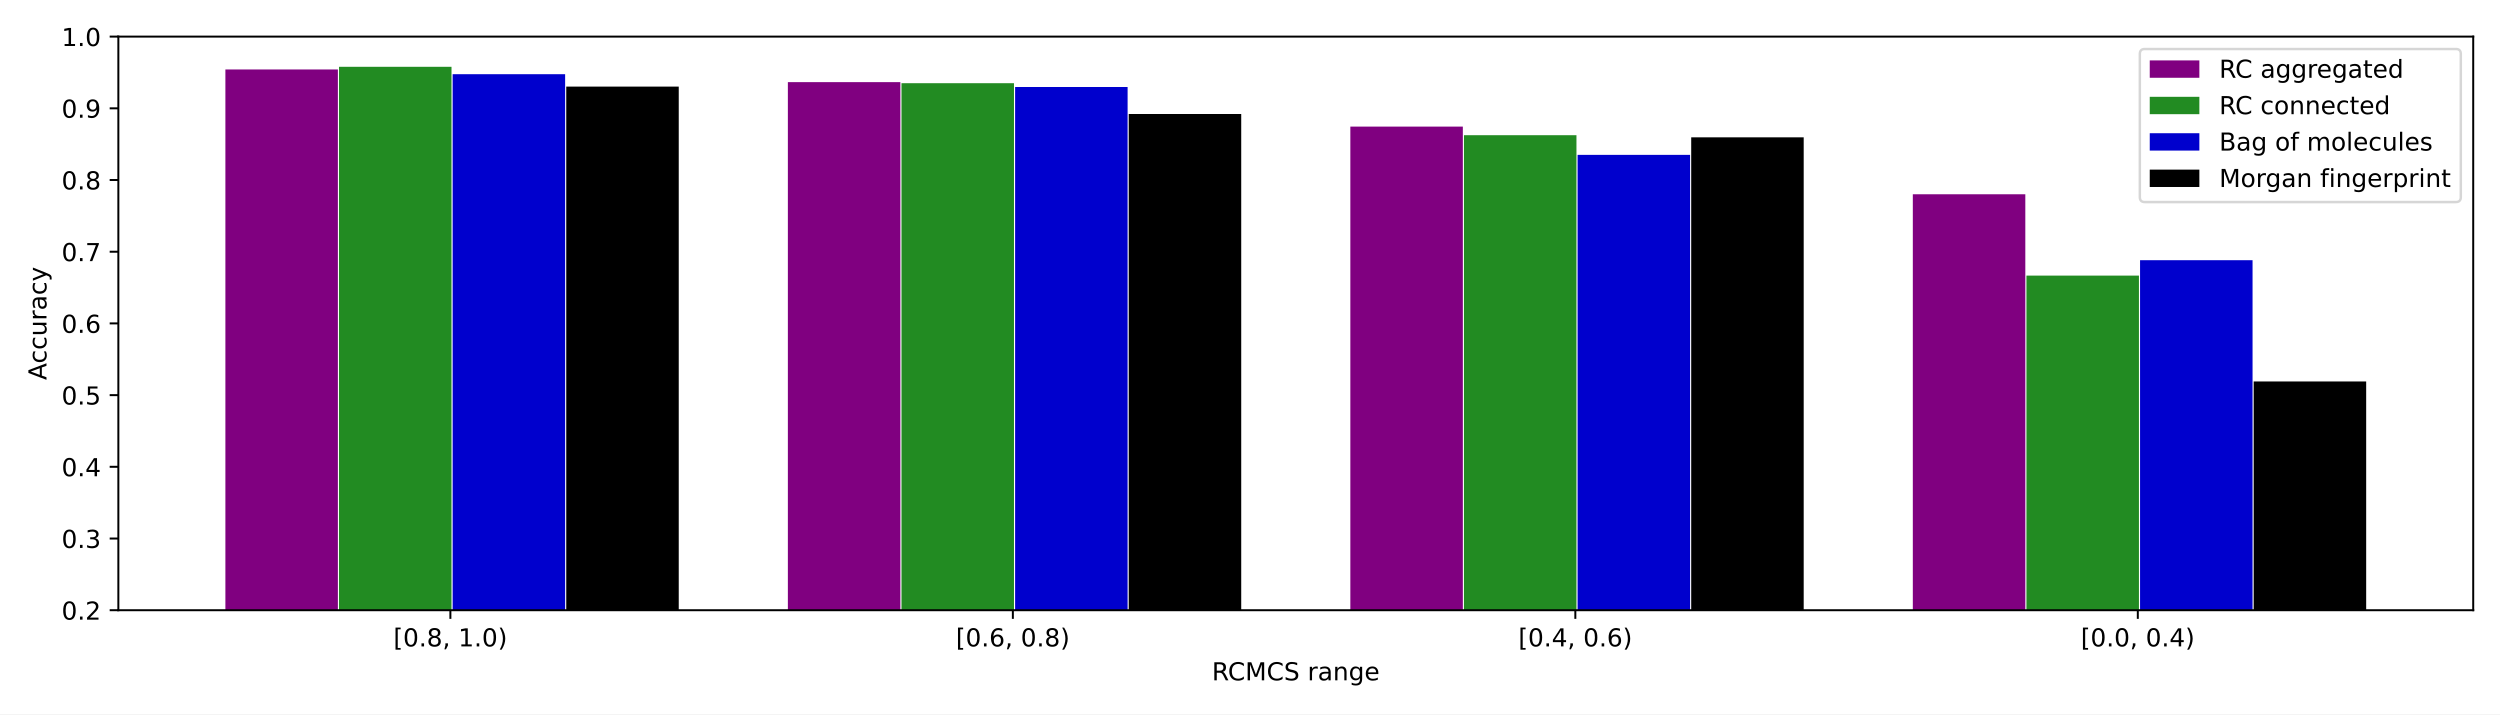
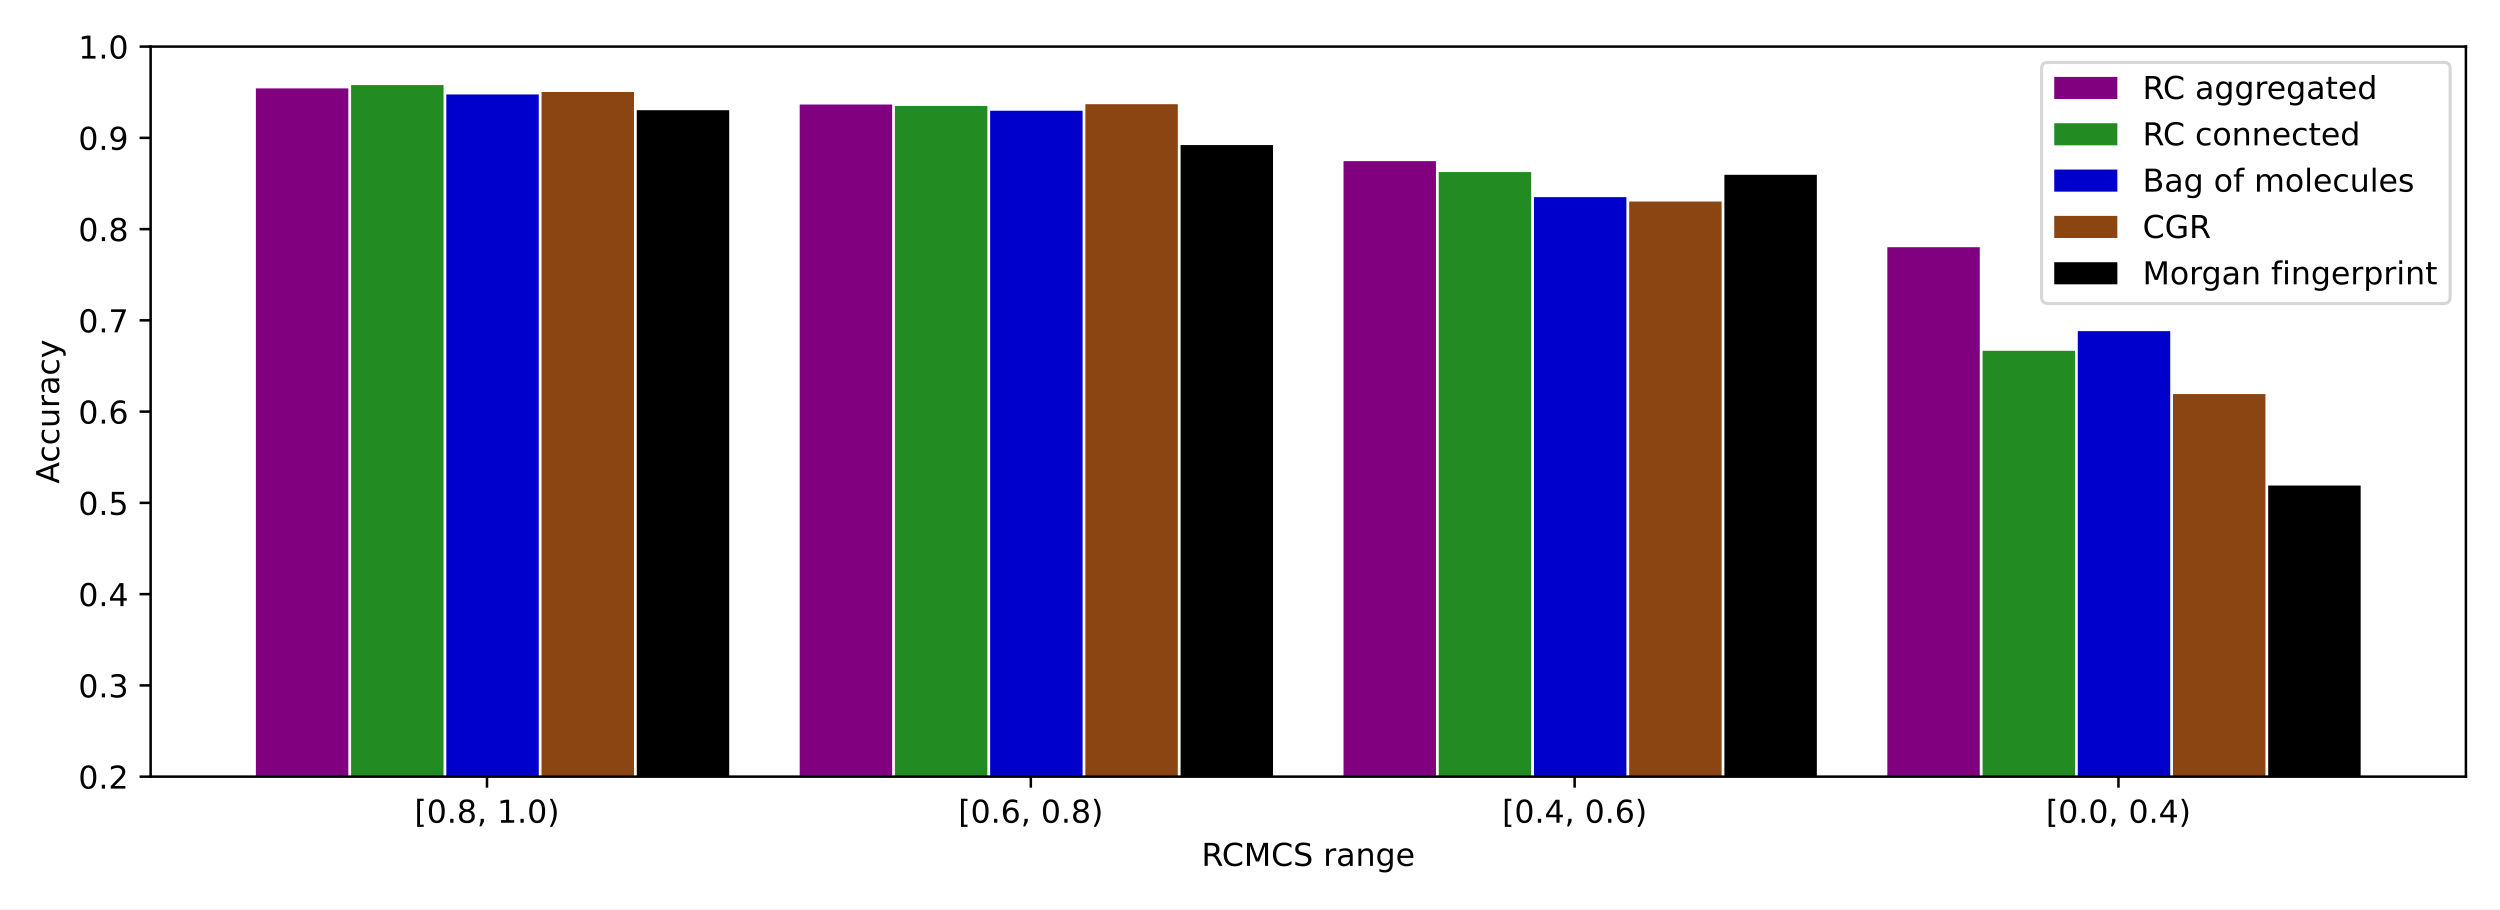
- <svg xmlns="http://www.w3.org/2000/svg" xmlns:xlink="http://www.w3.org/1999/xlink" width="1008pt" height="288pt" viewBox="0 0 1008 288" version="1.1">
+ <svg xmlns="http://www.w3.org/2000/svg" xmlns:xlink="http://www.w3.org/1999/xlink" width="792pt" height="288pt" viewBox="0 0 792 288" version="1.1">
  <defs>
    <style type="text/css">*{stroke-linejoin: round; stroke-linecap: butt}</style>
  </defs>
  <g id="figure_1">
    <g id="patch_1">
-       <path d="M 0 288  L 1008 288  L 1008 0  L 0 0  z " style="fill: #ffffff" />
+       <path d="M 0 288  L 792 288  L 792 0  L 0 0  z " style="fill: #ffffff" />
    </g>
    <g id="axes_1">
      <g id="patch_2">
-         <path d="M 47.72 246.04  L 997.2 246.04  L 997.2 14.76  L 47.72 14.76  z " style="fill: #ffffff" />
+         <path d="M 47.72 246.04  L 781.2 246.04  L 781.2 14.76  L 47.72 14.76  z " style="fill: #ffffff" />
      </g>
      <g id="patch_3">
-         <path d="M 182.501 303.86  L 227.859 303.86  L 227.859 29.92  L 182.501 29.92  z " clip-path="url(#p3c06c1b068)" style="fill: #0000cd" />
+         <path d="M 141.393 303.86  L 170.681 303.86  L 170.681 29.92  L 141.393 29.92  z " clip-path="url(#p1edb9acdbd)" style="fill: #0000cd" />
      </g>
      <g id="patch_4">
-         <path d="M 90.878 303.86  L 136.236 303.86  L 136.236 28.001  L 90.878 28.001  z " clip-path="url(#p3c06c1b068)" style="fill: #800080" />
+         <path d="M 81.06 303.86  L 110.348 303.86  L 110.348 28.001  L 81.06 28.001  z " clip-path="url(#p1edb9acdbd)" style="fill: #800080" />
      </g>
      <g id="patch_5">
-         <path d="M 136.69 303.86  L 182.048 303.86  L 182.048 26.946  L 136.69 26.946  z " clip-path="url(#p3c06c1b068)" style="fill: #228b22" />
+         <path d="M 111.227 303.86  L 140.514 303.86  L 140.514 26.946  L 111.227 26.946  z " clip-path="url(#p1edb9acdbd)" style="fill: #228b22" />
      </g>
      <g id="patch_6">
-         <path d="M 228.313 303.86  L 273.671 303.86  L 273.671 34.91  L 228.313 34.91  z " clip-path="url(#p3c06c1b068)" />
+         <path d="M 201.726 303.86  L 231.014 303.86  L 231.014 34.91  L 201.726 34.91  z " clip-path="url(#p1edb9acdbd)" />
      </g>
      <g id="patch_7">
-         <path d="M 409.292 303.86  L 454.65 303.86  L 454.65 35.088  L 409.292 35.088  z " clip-path="url(#p3c06c1b068)" style="fill: #0000cd" />
+         <path d="M 171.56 303.86  L 200.848 303.86  L 200.848 29.153  L 171.56 29.153  z " clip-path="url(#p1edb9acdbd)" style="fill: #8b4513" />
      </g>
      <g id="patch_8">
-         <path d="M 317.668 303.86  L 363.026 303.86  L 363.026 33.11  L 317.668 33.11  z " clip-path="url(#p3c06c1b068)" style="fill: #800080" />
+         <path d="M 313.675 303.86  L 342.963 303.86  L 342.963 35.088  L 313.675 35.088  z " clip-path="url(#p1edb9acdbd)" style="fill: #0000cd" />
      </g>
      <g id="patch_9">
-         <path d="M 363.48 303.86  L 408.838 303.86  L 408.838 33.55  L 363.48 33.55  z " clip-path="url(#p3c06c1b068)" style="fill: #228b22" />
+         <path d="M 253.342 303.86  L 282.63 303.86  L 282.63 33.11  L 253.342 33.11  z " clip-path="url(#p1edb9acdbd)" style="fill: #800080" />
      </g>
      <g id="patch_10">
-         <path d="M 455.103 303.86  L 500.461 303.86  L 500.461 45.967  L 455.103 45.967  z " clip-path="url(#p3c06c1b068)" />
+         <path d="M 283.509 303.86  L 312.796 303.86  L 312.796 33.55  L 283.509 33.55  z " clip-path="url(#p1edb9acdbd)" style="fill: #228b22" />
      </g>
      <g id="patch_11">
-         <path d="M 636.082 303.86  L 681.44 303.86  L 681.44 62.454  L 636.082 62.454  z " clip-path="url(#p3c06c1b068)" style="fill: #0000cd" />
+         <path d="M 374.008 303.86  L 403.296 303.86  L 403.296 45.967  L 374.008 45.967  z " clip-path="url(#p1edb9acdbd)" />
      </g>
      <g id="patch_12">
-         <path d="M 544.459 303.86  L 589.817 303.86  L 589.817 51.049  L 544.459 51.049  z " clip-path="url(#p3c06c1b068)" style="fill: #800080" />
+         <path d="M 343.842 303.86  L 373.13 303.86  L 373.13 33  L 343.842 33  z " clip-path="url(#p1edb9acdbd)" style="fill: #8b4513" />
      </g>
      <g id="patch_13">
-         <path d="M 590.27 303.86  L 635.628 303.86  L 635.628 54.505  L 590.27 54.505  z " clip-path="url(#p3c06c1b068)" style="fill: #228b22" />
+         <path d="M 485.957 303.86  L 515.245 303.86  L 515.245 62.454  L 485.957 62.454  z " clip-path="url(#p1edb9acdbd)" style="fill: #0000cd" />
      </g>
      <g id="patch_14">
-         <path d="M 681.894 303.86  L 727.252 303.86  L 727.252 55.369  L 681.894 55.369  z " clip-path="url(#p3c06c1b068)" />
+         <path d="M 425.624 303.86  L 454.912 303.86  L 454.912 51.049  L 425.624 51.049  z " clip-path="url(#p1edb9acdbd)" style="fill: #800080" />
      </g>
      <g id="patch_15">
-         <path d="M 862.872 303.86  L 908.23 303.86  L 908.23 104.907  L 862.872 104.907  z " clip-path="url(#p3c06c1b068)" style="fill: #0000cd" />
+         <path d="M 455.79 303.86  L 485.078 303.86  L 485.078 54.505  L 455.79 54.505  z " clip-path="url(#p1edb9acdbd)" style="fill: #228b22" />
      </g>
      <g id="patch_16">
-         <path d="M 771.249 303.86  L 816.607 303.86  L 816.607 78.323  L 771.249 78.323  z " clip-path="url(#p3c06c1b068)" style="fill: #800080" />
+         <path d="M 546.29 303.86  L 575.578 303.86  L 575.578 55.369  L 546.29 55.369  z " clip-path="url(#p1edb9acdbd)" />
      </g>
      <g id="patch_17">
-         <path d="M 817.061 303.86  L 862.419 303.86  L 862.419 111.127  L 817.061 111.127  z " clip-path="url(#p3c06c1b068)" style="fill: #228b22" />
+         <path d="M 516.124 303.86  L 545.411 303.86  L 545.411 63.836  L 516.124 63.836  z " clip-path="url(#p1edb9acdbd)" style="fill: #8b4513" />
      </g>
      <g id="patch_18">
-         <path d="M 908.684 303.86  L 954.042 303.86  L 954.042 153.814  L 908.684 153.814  z " clip-path="url(#p3c06c1b068)" />
+         <path d="M 658.239 303.86  L 687.527 303.86  L 687.527 104.907  L 658.239 104.907  z " clip-path="url(#p1edb9acdbd)" style="fill: #0000cd" />
      </g>
      <g id="patch_19">
-         <path d="M 113.557 303.86  L 294.989 303.86  L 294.989 303.86  L 113.557 303.86  z " clip-path="url(#p3c06c1b068)" style="fill: #800080" />
+         <path d="M 597.906 303.86  L 627.194 303.86  L 627.194 78.323  L 597.906 78.323  z " clip-path="url(#p1edb9acdbd)" style="fill: #800080" />
      </g>
      <g id="patch_20">
-         <path d="M 113.557 303.86  L 294.989 303.86  L 294.989 303.86  L 113.557 303.86  z " clip-path="url(#p3c06c1b068)" style="fill: #228b22" />
+         <path d="M 628.072 303.86  L 657.36 303.86  L 657.36 111.127  L 628.072 111.127  z " clip-path="url(#p1edb9acdbd)" style="fill: #228b22" />
      </g>
      <g id="patch_21">
-         <path d="M 113.557 303.86  L 294.989 303.86  L 294.989 303.86  L 113.557 303.86  z " clip-path="url(#p3c06c1b068)" style="fill: #0000cd" />
+         <path d="M 718.572 303.86  L 747.86 303.86  L 747.86 153.814  L 718.572 153.814  z " clip-path="url(#p1edb9acdbd)" />
      </g>
      <g id="patch_22">
-         <path d="M 113.557 303.86  L 294.989 303.86  L 294.989 303.86  L 113.557 303.86  z " clip-path="url(#p3c06c1b068)" />
+         <path d="M 688.406 303.86  L 717.693 303.86  L 717.693 124.845  L 688.406 124.845  z " clip-path="url(#p1edb9acdbd)" style="fill: #8b4513" />
+       </g>
+       <g id="patch_23">
+         <path d="M 100.011 303.86  L 237.837 303.86  L 237.837 303.86  L 100.011 303.86  z " clip-path="url(#p1edb9acdbd)" style="fill: #800080" />
+       </g>
+       <g id="patch_24">
+         <path d="M 100.011 303.86  L 237.837 303.86  L 237.837 303.86  L 100.011 303.86  z " clip-path="url(#p1edb9acdbd)" style="fill: #228b22" />
+       </g>
+       <g id="patch_25">
+         <path d="M 100.011 303.86  L 237.837 303.86  L 237.837 303.86  L 100.011 303.86  z " clip-path="url(#p1edb9acdbd)" style="fill: #0000cd" />
+       </g>
+       <g id="patch_26">
+         <path d="M 100.011 303.86  L 237.837 303.86  L 237.837 303.86  L 100.011 303.86  z " clip-path="url(#p1edb9acdbd)" style="fill: #8b4513" />
+       </g>
+       <g id="patch_27">
+         <path d="M 100.011 303.86  L 237.837 303.86  L 237.837 303.86  L 100.011 303.86  z " clip-path="url(#p1edb9acdbd)" />
      </g>
      <g id="matplotlib.axis_1">
        <g id="xtick_1">
          <g id="line2d_1">
            <defs>
-               <path id="m7420dba2f0" d="M 0 0  L 0 3.5  " style="stroke: #000000; stroke-width: 0.8" />
-             </defs>
-             <g>
-               <use xlink:href="#m7420dba2f0" x="181.594" y="246.04" style="stroke: #000000; stroke-width: 0.8" />
+               <path id="mfa36c85d79" d="M 0 0  L 0 3.5  " style="stroke: #000000; stroke-width: 0.8" />
+             </defs>
+             <g>
+               <use xlink:href="#mfa36c85d79" x="154.28" y="246.04" style="stroke: #000000; stroke-width: 0.8" />
            </g>
          </g>
          <g id="text_1">
-             <g transform="translate(158.6115 260.6384) scale(0.1 -0.1)">
+             <g transform="translate(131.297 260.6384) scale(0.1 -0.1)">
              <defs>
                <path id="DejaVuSans-5b" d="M 550 4863  L 1875 4863  L 1875 4416  L 1125 4416  L 1125 -397  L 1875 -397  L 1875 -844  L 550 -844  L 550 4863  z " transform="scale(0.015625)" />
                <path id="DejaVuSans-30" d="M 2034 4250  Q 1547 4250 1301 3770  Q 1056 3291 1056 2328  Q 1056 1369 1301 889  Q 1547 409 2034 409  Q 2525 409 2770 889  Q 3016 1369 3016 2328  Q 3016 3291 2770 3770  Q 2525 4250 2034 4250  z M 2034 4750  Q 2819 4750 3233 4129  Q 3647 3509 3647 2328  Q 3647 1150 3233 529  Q 2819 -91 2034 -91  Q 1250 -91 836 529  Q 422 1150 422 2328  Q 422 3509 836 4129  Q 1250 4750 2034 4750  z " transform="scale(0.015625)" />
                <path id="DejaVuSans-2e" d="M 684 794  L 1344 794  L 1344 0  L 684 0  L 684 794  z " transform="scale(0.015625)" />
                <path id="DejaVuSans-38" d="M 2034 2216  Q 1584 2216 1326 1975  Q 1069 1734 1069 1313  Q 1069 891 1326 650  Q 1584 409 2034 409  Q 2484 409 2743 651  Q 3003 894 3003 1313  Q 3003 1734 2745 1975  Q 2488 2216 2034 2216  z M 1403 2484  Q 997 2584 770 2862  Q 544 3141 544 3541  Q 544 4100 942 4425  Q 1341 4750 2034 4750  Q 2731 4750 3128 4425  Q 3525 4100 3525 3541  Q 3525 3141 3298 2862  Q 3072 2584 2669 2484  Q 3125 2378 3379 2068  Q 3634 1759 3634 1313  Q 3634 634 3220 271  Q 2806 -91 2034 -91  Q 1263 -91 848 271  Q 434 634 434 1313  Q 434 1759 690 2068  Q 947 2378 1403 2484  z M 1172 3481  Q 1172 3119 1398 2916  Q 1625 2713 2034 2713  Q 2441 2713 2670 2916  Q 2900 3119 2900 3481  Q 2900 3844 2670 4047  Q 2441 4250 2034 4250  Q 1625 4250 1398 4047  Q 1172 3844 1172 3481  z " transform="scale(0.015625)" />
                <path id="DejaVuSans-2c" d="M 750 794  L 1409 794  L 1409 256  L 897 -744  L 494 -744  L 750 256  L 750 794  z " transform="scale(0.015625)" />
                <path id="DejaVuSans-20" transform="scale(0.015625)" />
                <path id="DejaVuSans-31" d="M 794 531  L 1825 531  L 1825 4091  L 703 3866  L 703 4441  L 1819 4666  L 2450 4666  L 2450 531  L 3481 531  L 3481 0  L 794 0  L 794 531  z " transform="scale(0.015625)" />
                <path id="DejaVuSans-29" d="M 513 4856  L 1013 4856  Q 1481 4119 1714 3412  Q 1947 2706 1947 2009  Q 1947 1309 1714 600  Q 1481 -109 1013 -844  L 513 -844  Q 928 -128 1133 580  Q 1338 1288 1338 2009  Q 1338 2731 1133 3434  Q 928 4138 513 4856  z " transform="scale(0.015625)" />
              </defs>
              <use xlink:href="#DejaVuSans-5b" />
              <use xlink:href="#DejaVuSans-30" x="39.014" />
              <use xlink:href="#DejaVuSans-2e" x="102.637" />
              <use xlink:href="#DejaVuSans-38" x="134.424" />
              <use xlink:href="#DejaVuSans-2c" x="198.047" />
              <use xlink:href="#DejaVuSans-20" x="229.834" />
              <use xlink:href="#DejaVuSans-31" x="261.621" />
              <use xlink:href="#DejaVuSans-2e" x="325.244" />
              <use xlink:href="#DejaVuSans-30" x="357.031" />
              <use xlink:href="#DejaVuSans-29" x="420.654" />
            </g>
          </g>
        </g>
        <g id="xtick_2">
          <g id="line2d_2">
            <g>
-               <use xlink:href="#m7420dba2f0" x="408.385" y="246.04" style="stroke: #000000; stroke-width: 0.8" />
+               <use xlink:href="#mfa36c85d79" x="326.562" y="246.04" style="stroke: #000000; stroke-width: 0.8" />
            </g>
          </g>
          <g id="text_2">
-             <g transform="translate(385.4017 260.6384) scale(0.1 -0.1)">
+             <g transform="translate(303.5789 260.6384) scale(0.1 -0.1)">
              <defs>
                <path id="DejaVuSans-36" d="M 2113 2584  Q 1688 2584 1439 2293  Q 1191 2003 1191 1497  Q 1191 994 1439 701  Q 1688 409 2113 409  Q 2538 409 2786 701  Q 3034 994 3034 1497  Q 3034 2003 2786 2293  Q 2538 2584 2113 2584  z M 3366 4563  L 3366 3988  Q 3128 4100 2886 4159  Q 2644 4219 2406 4219  Q 1781 4219 1451 3797  Q 1122 3375 1075 2522  Q 1259 2794 1537 2939  Q 1816 3084 2150 3084  Q 2853 3084 3261 2657  Q 3669 2231 3669 1497  Q 3669 778 3244 343  Q 2819 -91 2113 -91  Q 1303 -91 875 529  Q 447 1150 447 2328  Q 447 3434 972 4092  Q 1497 4750 2381 4750  Q 2619 4750 2861 4703  Q 3103 4656 3366 4563  z " transform="scale(0.015625)" />
              </defs>
              <use xlink:href="#DejaVuSans-5b" />
              <use xlink:href="#DejaVuSans-30" x="39.014" />
              <use xlink:href="#DejaVuSans-2e" x="102.637" />
              <use xlink:href="#DejaVuSans-36" x="134.424" />
              <use xlink:href="#DejaVuSans-2c" x="198.047" />
              <use xlink:href="#DejaVuSans-20" x="229.834" />
              <use xlink:href="#DejaVuSans-30" x="261.621" />
              <use xlink:href="#DejaVuSans-2e" x="325.244" />
              <use xlink:href="#DejaVuSans-38" x="357.031" />
              <use xlink:href="#DejaVuSans-29" x="420.654" />
            </g>
          </g>
        </g>
        <g id="xtick_3">
          <g id="line2d_3">
            <g>
-               <use xlink:href="#m7420dba2f0" x="635.175" y="246.04" style="stroke: #000000; stroke-width: 0.8" />
+               <use xlink:href="#mfa36c85d79" x="498.844" y="246.04" style="stroke: #000000; stroke-width: 0.8" />
            </g>
          </g>
          <g id="text_3">
-             <g transform="translate(612.1919 260.6384) scale(0.1 -0.1)">
+             <g transform="translate(475.8609 260.6384) scale(0.1 -0.1)">
              <defs>
                <path id="DejaVuSans-34" d="M 2419 4116  L 825 1625  L 2419 1625  L 2419 4116  z M 2253 4666  L 3047 4666  L 3047 1625  L 3713 1625  L 3713 1100  L 3047 1100  L 3047 0  L 2419 0  L 2419 1100  L 313 1100  L 313 1709  L 2253 4666  z " transform="scale(0.015625)" />
              </defs>
              <use xlink:href="#DejaVuSans-5b" />
              <use xlink:href="#DejaVuSans-30" x="39.014" />
              <use xlink:href="#DejaVuSans-2e" x="102.637" />
              <use xlink:href="#DejaVuSans-34" x="134.424" />
              <use xlink:href="#DejaVuSans-2c" x="198.047" />
              <use xlink:href="#DejaVuSans-20" x="229.834" />
              <use xlink:href="#DejaVuSans-30" x="261.621" />
              <use xlink:href="#DejaVuSans-2e" x="325.244" />
              <use xlink:href="#DejaVuSans-36" x="357.031" />
              <use xlink:href="#DejaVuSans-29" x="420.654" />
            </g>
          </g>
        </g>
        <g id="xtick_4">
          <g id="line2d_4">
            <g>
-               <use xlink:href="#m7420dba2f0" x="861.965" y="246.04" style="stroke: #000000; stroke-width: 0.8" />
+               <use xlink:href="#mfa36c85d79" x="671.126" y="246.04" style="stroke: #000000; stroke-width: 0.8" />
            </g>
          </g>
          <g id="text_4">
-             <g transform="translate(838.9822 260.6384) scale(0.1 -0.1)">
+             <g transform="translate(648.1428 260.6384) scale(0.1 -0.1)">
              <use xlink:href="#DejaVuSans-5b" />
              <use xlink:href="#DejaVuSans-30" x="39.014" />
              <use xlink:href="#DejaVuSans-2e" x="102.637" />
              <use xlink:href="#DejaVuSans-30" x="134.424" />
              <use xlink:href="#DejaVuSans-2c" x="198.047" />
              <use xlink:href="#DejaVuSans-20" x="229.834" />
              <use xlink:href="#DejaVuSans-30" x="261.621" />
              <use xlink:href="#DejaVuSans-2e" x="325.244" />
              <use xlink:href="#DejaVuSans-34" x="357.031" />
              <use xlink:href="#DejaVuSans-29" x="420.654" />
            </g>
          </g>
        </g>
        <g id="text_5">
-           <g transform="translate(488.6366 274.3166) scale(0.1 -0.1)">
+           <g transform="translate(380.6366 274.3166) scale(0.1 -0.1)">
            <defs>
              <path id="DejaVuSans-52" d="M 2841 2188  Q 3044 2119 3236 1894  Q 3428 1669 3622 1275  L 4263 0  L 3584 0  L 2988 1197  Q 2756 1666 2539 1819  Q 2322 1972 1947 1972  L 1259 1972  L 1259 0  L 628 0  L 628 4666  L 2053 4666  Q 2853 4666 3247 4331  Q 3641 3997 3641 3322  Q 3641 2881 3436 2590  Q 3231 2300 2841 2188  z M 1259 4147  L 1259 2491  L 2053 2491  Q 2509 2491 2742 2702  Q 2975 2913 2975 3322  Q 2975 3731 2742 3939  Q 2509 4147 2053 4147  L 1259 4147  z " transform="scale(0.015625)" />
              <path id="DejaVuSans-43" d="M 4122 4306  L 4122 3641  Q 3803 3938 3442 4084  Q 3081 4231 2675 4231  Q 1875 4231 1450 3742  Q 1025 3253 1025 2328  Q 1025 1406 1450 917  Q 1875 428 2675 428  Q 3081 428 3442 575  Q 3803 722 4122 1019  L 4122 359  Q 3791 134 3420 21  Q 3050 -91 2638 -91  Q 1578 -91 968 557  Q 359 1206 359 2328  Q 359 3453 968 4101  Q 1578 4750 2638 4750  Q 3056 4750 3426 4639  Q 3797 4528 4122 4306  z " transform="scale(0.015625)" />
              <path id="DejaVuSans-4d" d="M 628 4666  L 1569 4666  L 2759 1491  L 3956 4666  L 4897 4666  L 4897 0  L 4281 0  L 4281 4097  L 3078 897  L 2444 897  L 1241 4097  L 1241 0  L 628 0  L 628 4666  z " transform="scale(0.015625)" />
              <path id="DejaVuSans-53" d="M 3425 4513  L 3425 3897  Q 3066 4069 2747 4153  Q 2428 4238 2131 4238  Q 1616 4238 1336 4038  Q 1056 3838 1056 3469  Q 1056 3159 1242 3001  Q 1428 2844 1947 2747  L 2328 2669  Q 3034 2534 3370 2195  Q 3706 1856 3706 1288  Q 3706 609 3251 259  Q 2797 -91 1919 -91  Q 1588 -91 1214 -16  Q 841 59 441 206  L 441 856  Q 825 641 1194 531  Q 1563 422 1919 422  Q 2459 422 2753 634  Q 3047 847 3047 1241  Q 3047 1584 2836 1778  Q 2625 1972 2144 2069  L 1759 2144  Q 1053 2284 737 2584  Q 422 2884 422 3419  Q 422 4038 858 4394  Q 1294 4750 2059 4750  Q 2388 4750 2728 4690  Q 3069 4631 3425 4513  z " transform="scale(0.015625)" />
              <path id="DejaVuSans-72" d="M 2631 2963  Q 2534 3019 2420 3045  Q 2306 3072 2169 3072  Q 1681 3072 1420 2755  Q 1159 2438 1159 1844  L 1159 0  L 581 0  L 581 3500  L 1159 3500  L 1159 2956  Q 1341 3275 1631 3429  Q 1922 3584 2338 3584  Q 2397 3584 2469 3576  Q 2541 3569 2628 3553  L 2631 2963  z " transform="scale(0.015625)" />
              <path id="DejaVuSans-61" d="M 2194 1759  Q 1497 1759 1228 1600  Q 959 1441 959 1056  Q 959 750 1161 570  Q 1363 391 1709 391  Q 2188 391 2477 730  Q 2766 1069 2766 1631  L 2766 1759  L 2194 1759  z M 3341 1997  L 3341 0  L 2766 0  L 2766 531  Q 2569 213 2275 61  Q 1981 -91 1556 -91  Q 1019 -91 701 211  Q 384 513 384 1019  Q 384 1609 779 1909  Q 1175 2209 1959 2209  L 2766 2209  L 2766 2266  Q 2766 2663 2505 2880  Q 2244 3097 1772 3097  Q 1472 3097 1187 3025  Q 903 2953 641 2809  L 641 3341  Q 956 3463 1253 3523  Q 1550 3584 1831 3584  Q 2591 3584 2966 3190  Q 3341 2797 3341 1997  z " transform="scale(0.015625)" />
              <path id="DejaVuSans-6e" d="M 3513 2113  L 3513 0  L 2938 0  L 2938 2094  Q 2938 2591 2744 2837  Q 2550 3084 2163 3084  Q 1697 3084 1428 2787  Q 1159 2491 1159 1978  L 1159 0  L 581 0  L 581 3500  L 1159 3500  L 1159 2956  Q 1366 3272 1645 3428  Q 1925 3584 2291 3584  Q 2894 3584 3203 3211  Q 3513 2838 3513 2113  z " transform="scale(0.015625)" />
              <path id="DejaVuSans-67" d="M 2906 1791  Q 2906 2416 2648 2759  Q 2391 3103 1925 3103  Q 1463 3103 1205 2759  Q 947 2416 947 1791  Q 947 1169 1205 825  Q 1463 481 1925 481  Q 2391 481 2648 825  Q 2906 1169 2906 1791  z M 3481 434  Q 3481 -459 3084 -895  Q 2688 -1331 1869 -1331  Q 1566 -1331 1297 -1286  Q 1028 -1241 775 -1147  L 775 -588  Q 1028 -725 1275 -790  Q 1522 -856 1778 -856  Q 2344 -856 2625 -561  Q 2906 -266 2906 331  L 2906 616  Q 2728 306 2450 153  Q 2172 0 1784 0  Q 1141 0 747 490  Q 353 981 353 1791  Q 353 2603 747 3093  Q 1141 3584 1784 3584  Q 2172 3584 2450 3431  Q 2728 3278 2906 2969  L 2906 3500  L 3481 3500  L 3481 434  z " transform="scale(0.015625)" />
              <path id="DejaVuSans-65" d="M 3597 1894  L 3597 1613  L 953 1613  Q 991 1019 1311 708  Q 1631 397 2203 397  Q 2534 397 2845 478  Q 3156 559 3463 722  L 3463 178  Q 3153 47 2828 -22  Q 2503 -91 2169 -91  Q 1331 -91 842 396  Q 353 884 353 1716  Q 353 2575 817 3079  Q 1281 3584 2069 3584  Q 2775 3584 3186 3129  Q 3597 2675 3597 1894  z M 3022 2063  Q 3016 2534 2758 2815  Q 2500 3097 2075 3097  Q 1594 3097 1305 2825  Q 1016 2553 972 2059  L 3022 2063  z " transform="scale(0.015625)" />
            </defs>
            <use xlink:href="#DejaVuSans-52" />
            <use xlink:href="#DejaVuSans-43" x="64.482" />
            <use xlink:href="#DejaVuSans-4d" x="134.307" />
            <use xlink:href="#DejaVuSans-43" x="220.586" />
            <use xlink:href="#DejaVuSans-53" x="290.41" />
            <use xlink:href="#DejaVuSans-20" x="353.887" />
            <use xlink:href="#DejaVuSans-72" x="385.674" />
            <use xlink:href="#DejaVuSans-61" x="426.787" />
            <use xlink:href="#DejaVuSans-6e" x="488.066" />
            <use xlink:href="#DejaVuSans-67" x="551.445" />
            <use xlink:href="#DejaVuSans-65" x="614.922" />
          </g>
        </g>
      </g>
      <g id="matplotlib.axis_2">
        <g id="ytick_1">
          <g id="line2d_5">
            <defs>
-               <path id="m4bfa817cd8" d="M 0 0  L -3.5 0  " style="stroke: #000000; stroke-width: 0.8" />
-             </defs>
-             <g>
-               <use xlink:href="#m4bfa817cd8" x="47.72" y="246.04" style="stroke: #000000; stroke-width: 0.8" />
+               <path id="m49fced8a77" d="M 0 0  L -3.5 0  " style="stroke: #000000; stroke-width: 0.8" />
+             </defs>
+             <g>
+               <use xlink:href="#m49fced8a77" x="47.72" y="246.04" style="stroke: #000000; stroke-width: 0.8" />
            </g>
          </g>
          <g id="text_6">
            <g transform="translate(24.81687 249.8392) scale(0.1 -0.1)">
              <defs>
                <path id="DejaVuSans-32" d="M 1228 531  L 3431 531  L 3431 0  L 469 0  L 469 531  Q 828 903 1448 1529  Q 2069 2156 2228 2338  Q 2531 2678 2651 2914  Q 2772 3150 2772 3378  Q 2772 3750 2511 3984  Q 2250 4219 1831 4219  Q 1534 4219 1204 4116  Q 875 4013 500 3803  L 500 4441  Q 881 4594 1212 4672  Q 1544 4750 1819 4750  Q 2544 4750 2975 4387  Q 3406 4025 3406 3419  Q 3406 3131 3298 2873  Q 3191 2616 2906 2266  Q 2828 2175 2409 1742  Q 1991 1309 1228 531  z " transform="scale(0.015625)" />
              </defs>
              <use xlink:href="#DejaVuSans-30" />
              <use xlink:href="#DejaVuSans-2e" x="63.623" />
              <use xlink:href="#DejaVuSans-32" x="95.41" />
            </g>
          </g>
        </g>
        <g id="ytick_2">
          <g id="line2d_6">
            <g>
-               <use xlink:href="#m4bfa817cd8" x="47.72" y="217.13" style="stroke: #000000; stroke-width: 0.8" />
+               <use xlink:href="#m49fced8a77" x="47.72" y="217.13" style="stroke: #000000; stroke-width: 0.8" />
            </g>
          </g>
          <g id="text_7">
            <g transform="translate(24.81687 220.9292) scale(0.1 -0.1)">
              <defs>
                <path id="DejaVuSans-33" d="M 2597 2516  Q 3050 2419 3304 2112  Q 3559 1806 3559 1356  Q 3559 666 3084 287  Q 2609 -91 1734 -91  Q 1441 -91 1130 -33  Q 819 25 488 141  L 488 750  Q 750 597 1062 519  Q 1375 441 1716 441  Q 2309 441 2620 675  Q 2931 909 2931 1356  Q 2931 1769 2642 2001  Q 2353 2234 1838 2234  L 1294 2234  L 1294 2753  L 1863 2753  Q 2328 2753 2575 2939  Q 2822 3125 2822 3475  Q 2822 3834 2567 4026  Q 2313 4219 1838 4219  Q 1578 4219 1281 4162  Q 984 4106 628 3988  L 628 4550  Q 988 4650 1302 4700  Q 1616 4750 1894 4750  Q 2613 4750 3031 4423  Q 3450 4097 3450 3541  Q 3450 3153 3228 2886  Q 3006 2619 2597 2516  z " transform="scale(0.015625)" />
              </defs>
              <use xlink:href="#DejaVuSans-30" />
              <use xlink:href="#DejaVuSans-2e" x="63.623" />
              <use xlink:href="#DejaVuSans-33" x="95.41" />
            </g>
          </g>
        </g>
        <g id="ytick_3">
          <g id="line2d_7">
            <g>
-               <use xlink:href="#m4bfa817cd8" x="47.72" y="188.22" style="stroke: #000000; stroke-width: 0.8" />
+               <use xlink:href="#m49fced8a77" x="47.72" y="188.22" style="stroke: #000000; stroke-width: 0.8" />
            </g>
          </g>
          <g id="text_8">
            <g transform="translate(24.81687 192.0192) scale(0.1 -0.1)">
              <use xlink:href="#DejaVuSans-30" />
              <use xlink:href="#DejaVuSans-2e" x="63.623" />
              <use xlink:href="#DejaVuSans-34" x="95.41" />
            </g>
          </g>
        </g>
        <g id="ytick_4">
          <g id="line2d_8">
            <g>
-               <use xlink:href="#m4bfa817cd8" x="47.72" y="159.31" style="stroke: #000000; stroke-width: 0.8" />
+               <use xlink:href="#m49fced8a77" x="47.72" y="159.31" style="stroke: #000000; stroke-width: 0.8" />
            </g>
          </g>
          <g id="text_9">
            <g transform="translate(24.81687 163.1092) scale(0.1 -0.1)">
              <defs>
                <path id="DejaVuSans-35" d="M 691 4666  L 3169 4666  L 3169 4134  L 1269 4134  L 1269 2991  Q 1406 3038 1543 3061  Q 1681 3084 1819 3084  Q 2600 3084 3056 2656  Q 3513 2228 3513 1497  Q 3513 744 3044 326  Q 2575 -91 1722 -91  Q 1428 -91 1123 -41  Q 819 9 494 109  L 494 744  Q 775 591 1075 516  Q 1375 441 1709 441  Q 2250 441 2565 725  Q 2881 1009 2881 1497  Q 2881 1984 2565 2268  Q 2250 2553 1709 2553  Q 1456 2553 1204 2497  Q 953 2441 691 2322  L 691 4666  z " transform="scale(0.015625)" />
              </defs>
              <use xlink:href="#DejaVuSans-30" />
              <use xlink:href="#DejaVuSans-2e" x="63.623" />
              <use xlink:href="#DejaVuSans-35" x="95.41" />
            </g>
          </g>
        </g>
        <g id="ytick_5">
          <g id="line2d_9">
            <g>
-               <use xlink:href="#m4bfa817cd8" x="47.72" y="130.4" style="stroke: #000000; stroke-width: 0.8" />
+               <use xlink:href="#m49fced8a77" x="47.72" y="130.4" style="stroke: #000000; stroke-width: 0.8" />
            </g>
          </g>
          <g id="text_10">
            <g transform="translate(24.81687 134.1992) scale(0.1 -0.1)">
              <use xlink:href="#DejaVuSans-30" />
              <use xlink:href="#DejaVuSans-2e" x="63.623" />
              <use xlink:href="#DejaVuSans-36" x="95.41" />
            </g>
          </g>
        </g>
        <g id="ytick_6">
          <g id="line2d_10">
            <g>
-               <use xlink:href="#m4bfa817cd8" x="47.72" y="101.49" style="stroke: #000000; stroke-width: 0.8" />
+               <use xlink:href="#m49fced8a77" x="47.72" y="101.49" style="stroke: #000000; stroke-width: 0.8" />
            </g>
          </g>
          <g id="text_11">
            <g transform="translate(24.81687 105.2892) scale(0.1 -0.1)">
              <defs>
                <path id="DejaVuSans-37" d="M 525 4666  L 3525 4666  L 3525 4397  L 1831 0  L 1172 0  L 2766 4134  L 525 4134  L 525 4666  z " transform="scale(0.015625)" />
              </defs>
              <use xlink:href="#DejaVuSans-30" />
              <use xlink:href="#DejaVuSans-2e" x="63.623" />
              <use xlink:href="#DejaVuSans-37" x="95.41" />
            </g>
          </g>
        </g>
        <g id="ytick_7">
          <g id="line2d_11">
            <g>
-               <use xlink:href="#m4bfa817cd8" x="47.72" y="72.58" style="stroke: #000000; stroke-width: 0.8" />
+               <use xlink:href="#m49fced8a77" x="47.72" y="72.58" style="stroke: #000000; stroke-width: 0.8" />
            </g>
          </g>
          <g id="text_12">
            <g transform="translate(24.81687 76.37922) scale(0.1 -0.1)">
              <use xlink:href="#DejaVuSans-30" />
              <use xlink:href="#DejaVuSans-2e" x="63.623" />
              <use xlink:href="#DejaVuSans-38" x="95.41" />
            </g>
          </g>
        </g>
        <g id="ytick_8">
          <g id="line2d_12">
            <g>
-               <use xlink:href="#m4bfa817cd8" x="47.72" y="43.67" style="stroke: #000000; stroke-width: 0.8" />
+               <use xlink:href="#m49fced8a77" x="47.72" y="43.67" style="stroke: #000000; stroke-width: 0.8" />
            </g>
          </g>
          <g id="text_13">
            <g transform="translate(24.81687 47.46922) scale(0.1 -0.1)">
              <defs>
                <path id="DejaVuSans-39" d="M 703 97  L 703 672  Q 941 559 1184 500  Q 1428 441 1663 441  Q 2288 441 2617 861  Q 2947 1281 2994 2138  Q 2813 1869 2534 1725  Q 2256 1581 1919 1581  Q 1219 1581 811 2004  Q 403 2428 403 3163  Q 403 3881 828 4315  Q 1253 4750 1959 4750  Q 2769 4750 3195 4129  Q 3622 3509 3622 2328  Q 3622 1225 3098 567  Q 2575 -91 1691 -91  Q 1453 -91 1209 -44  Q 966 3 703 97  z M 1959 2075  Q 2384 2075 2632 2365  Q 2881 2656 2881 3163  Q 2881 3666 2632 3958  Q 2384 4250 1959 4250  Q 1534 4250 1286 3958  Q 1038 3666 1038 3163  Q 1038 2656 1286 2365  Q 1534 2075 1959 2075  z " transform="scale(0.015625)" />
              </defs>
              <use xlink:href="#DejaVuSans-30" />
              <use xlink:href="#DejaVuSans-2e" x="63.623" />
              <use xlink:href="#DejaVuSans-39" x="95.41" />
            </g>
          </g>
        </g>
        <g id="ytick_9">
          <g id="line2d_13">
            <g>
-               <use xlink:href="#m4bfa817cd8" x="47.72" y="14.76" style="stroke: #000000; stroke-width: 0.8" />
+               <use xlink:href="#m49fced8a77" x="47.72" y="14.76" style="stroke: #000000; stroke-width: 0.8" />
            </g>
          </g>
          <g id="text_14">
            <g transform="translate(24.81687 18.55922) scale(0.1 -0.1)">
              <use xlink:href="#DejaVuSans-31" />
              <use xlink:href="#DejaVuSans-2e" x="63.623" />
              <use xlink:href="#DejaVuSans-30" x="95.41" />
            </g>
          </g>
        </g>
        <g id="text_15">
          <g transform="translate(18.73719 153.2281) rotate(-90) scale(0.1 -0.1)">
            <defs>
              <path id="DejaVuSans-41" d="M 2188 4044  L 1331 1722  L 3047 1722  L 2188 4044  z M 1831 4666  L 2547 4666  L 4325 0  L 3669 0  L 3244 1197  L 1141 1197  L 716 0  L 50 0  L 1831 4666  z " transform="scale(0.015625)" />
              <path id="DejaVuSans-63" d="M 3122 3366  L 3122 2828  Q 2878 2963 2633 3030  Q 2388 3097 2138 3097  Q 1578 3097 1268 2742  Q 959 2388 959 1747  Q 959 1106 1268 751  Q 1578 397 2138 397  Q 2388 397 2633 464  Q 2878 531 3122 666  L 3122 134  Q 2881 22 2623 -34  Q 2366 -91 2075 -91  Q 1284 -91 818 406  Q 353 903 353 1747  Q 353 2603 823 3093  Q 1294 3584 2113 3584  Q 2378 3584 2631 3529  Q 2884 3475 3122 3366  z " transform="scale(0.015625)" />
              <path id="DejaVuSans-75" d="M 544 1381  L 544 3500  L 1119 3500  L 1119 1403  Q 1119 906 1312 657  Q 1506 409 1894 409  Q 2359 409 2629 706  Q 2900 1003 2900 1516  L 2900 3500  L 3475 3500  L 3475 0  L 2900 0  L 2900 538  Q 2691 219 2414 64  Q 2138 -91 1772 -91  Q 1169 -91 856 284  Q 544 659 544 1381  z M 1991 3584  L 1991 3584  z " transform="scale(0.015625)" />
              <path id="DejaVuSans-79" d="M 2059 -325  Q 1816 -950 1584 -1140  Q 1353 -1331 966 -1331  L 506 -1331  L 506 -850  L 844 -850  Q 1081 -850 1212 -737  Q 1344 -625 1503 -206  L 1606 56  L 191 3500  L 800 3500  L 1894 763  L 2988 3500  L 3597 3500  L 2059 -325  z " transform="scale(0.015625)" />
            </defs>
            <use xlink:href="#DejaVuSans-41" />
            <use xlink:href="#DejaVuSans-63" x="66.658" />
            <use xlink:href="#DejaVuSans-63" x="121.639" />
            <use xlink:href="#DejaVuSans-75" x="176.619" />
            <use xlink:href="#DejaVuSans-72" x="239.998" />
            <use xlink:href="#DejaVuSans-61" x="281.111" />
            <use xlink:href="#DejaVuSans-63" x="342.391" />
            <use xlink:href="#DejaVuSans-79" x="397.371" />
          </g>
        </g>
      </g>
-       <g id="patch_23">
+       <g id="patch_28">
        <path d="M 47.72 246.04  L 47.72 14.76  " style="fill: none; stroke: #000000; stroke-width: 0.8; stroke-linejoin: miter; stroke-linecap: square" />
      </g>
-       <g id="patch_24">
-         <path d="M 997.2 246.04  L 997.2 14.76  " style="fill: none; stroke: #000000; stroke-width: 0.8; stroke-linejoin: miter; stroke-linecap: square" />
-       </g>
-       <g id="patch_25">
-         <path d="M 47.72 246.04  L 997.2 246.04  " style="fill: none; stroke: #000000; stroke-width: 0.8; stroke-linejoin: miter; stroke-linecap: square" />
-       </g>
-       <g id="patch_26">
-         <path d="M 47.72 14.76  L 997.2 14.76  " style="fill: none; stroke: #000000; stroke-width: 0.8; stroke-linejoin: miter; stroke-linecap: square" />
+       <g id="patch_29">
+         <path d="M 781.2 246.04  L 781.2 14.76  " style="fill: none; stroke: #000000; stroke-width: 0.8; stroke-linejoin: miter; stroke-linecap: square" />
+       </g>
+       <g id="patch_30">
+         <path d="M 47.72 246.04  L 781.2 246.04  " style="fill: none; stroke: #000000; stroke-width: 0.8; stroke-linejoin: miter; stroke-linecap: square" />
+       </g>
+       <g id="patch_31">
+         <path d="M 47.72 14.76  L 781.2 14.76  " style="fill: none; stroke: #000000; stroke-width: 0.8; stroke-linejoin: miter; stroke-linecap: square" />
      </g>
      <g id="legend_1">
-         <g id="patch_27">
-           <path d="M 864.781 81.472  L 990.2 81.472  Q 992.2 81.472 992.2 79.472  L 992.2 21.76  Q 992.2 19.76 990.2 19.76  L 864.781 19.76  Q 862.781 19.76 862.781 21.76  L 862.781 79.472  Q 862.781 81.472 864.781 81.472  z " style="fill: #ffffff; opacity: 0.8; stroke: #cccccc; stroke-linejoin: miter" />
-         </g>
-         <g id="patch_28">
-           <path d="M 866.781 31.358  L 886.781 31.358  L 886.781 24.358  L 866.781 24.358  z " style="fill: #800080" />
+         <g id="patch_32">
+           <path d="M 648.781 96.151  L 774.2 96.151  Q 776.2 96.151 776.2 94.151  L 776.2 21.76  Q 776.2 19.76 774.2 19.76  L 648.781 19.76  Q 646.781 19.76 646.781 21.76  L 646.781 94.151  Q 646.781 96.151 648.781 96.151  z " style="fill: #ffffff; opacity: 0.8; stroke: #cccccc; stroke-linejoin: miter" />
+         </g>
+         <g id="patch_33">
+           <path d="M 650.781 31.358  L 670.781 31.358  L 670.781 24.358  L 650.781 24.358  z " style="fill: #800080" />
        </g>
        <g id="text_16">
-           <g transform="translate(894.7812 31.35844) scale(0.1 -0.1)">
+           <g transform="translate(678.7812 31.35844) scale(0.1 -0.1)">
            <defs>
              <path id="DejaVuSans-74" d="M 1172 4494  L 1172 3500  L 2356 3500  L 2356 3053  L 1172 3053  L 1172 1153  Q 1172 725 1289 603  Q 1406 481 1766 481  L 2356 481  L 2356 0  L 1766 0  Q 1100 0 847 248  Q 594 497 594 1153  L 594 3053  L 172 3053  L 172 3500  L 594 3500  L 594 4494  L 1172 4494  z " transform="scale(0.015625)" />
              <path id="DejaVuSans-64" d="M 2906 2969  L 2906 4863  L 3481 4863  L 3481 0  L 2906 0  L 2906 525  Q 2725 213 2448 61  Q 2172 -91 1784 -91  Q 1150 -91 751 415  Q 353 922 353 1747  Q 353 2572 751 3078  Q 1150 3584 1784 3584  Q 2172 3584 2448 3432  Q 2725 3281 2906 2969  z M 947 1747  Q 947 1113 1208 752  Q 1469 391 1925 391  Q 2381 391 2643 752  Q 2906 1113 2906 1747  Q 2906 2381 2643 2742  Q 2381 3103 1925 3103  Q 1469 3103 1208 2742  Q 947 2381 947 1747  z " transform="scale(0.015625)" />
            </defs>
            <use xlink:href="#DejaVuSans-52" />
            <use xlink:href="#DejaVuSans-43" x="64.482" />
            <use xlink:href="#DejaVuSans-20" x="134.307" />
            <use xlink:href="#DejaVuSans-61" x="166.094" />
            <use xlink:href="#DejaVuSans-67" x="227.373" />
            <use xlink:href="#DejaVuSans-67" x="290.85" />
            <use xlink:href="#DejaVuSans-72" x="354.326" />
            <use xlink:href="#DejaVuSans-65" x="393.189" />
            <use xlink:href="#DejaVuSans-67" x="454.713" />
            <use xlink:href="#DejaVuSans-61" x="518.189" />
            <use xlink:href="#DejaVuSans-74" x="579.469" />
            <use xlink:href="#DejaVuSans-65" x="618.678" />
            <use xlink:href="#DejaVuSans-64" x="680.201" />
          </g>
        </g>
-         <g id="patch_29">
-           <path d="M 866.781 46.037  L 886.781 46.037  L 886.781 39.037  L 866.781 39.037  z " style="fill: #228b22" />
+         <g id="patch_34">
+           <path d="M 650.781 46.037  L 670.781 46.037  L 670.781 39.037  L 650.781 39.037  z " style="fill: #228b22" />
        </g>
        <g id="text_17">
-           <g transform="translate(894.7812 46.03656) scale(0.1 -0.1)">
+           <g transform="translate(678.7812 46.03656) scale(0.1 -0.1)">
            <defs>
              <path id="DejaVuSans-6f" d="M 1959 3097  Q 1497 3097 1228 2736  Q 959 2375 959 1747  Q 959 1119 1226 758  Q 1494 397 1959 397  Q 2419 397 2687 759  Q 2956 1122 2956 1747  Q 2956 2369 2687 2733  Q 2419 3097 1959 3097  z M 1959 3584  Q 2709 3584 3137 3096  Q 3566 2609 3566 1747  Q 3566 888 3137 398  Q 2709 -91 1959 -91  Q 1206 -91 779 398  Q 353 888 353 1747  Q 353 2609 779 3096  Q 1206 3584 1959 3584  z " transform="scale(0.015625)" />
            </defs>
            <use xlink:href="#DejaVuSans-52" />
            <use xlink:href="#DejaVuSans-43" x="64.482" />
            <use xlink:href="#DejaVuSans-20" x="134.307" />
            <use xlink:href="#DejaVuSans-63" x="166.094" />
            <use xlink:href="#DejaVuSans-6f" x="221.074" />
            <use xlink:href="#DejaVuSans-6e" x="282.256" />
            <use xlink:href="#DejaVuSans-6e" x="345.635" />
            <use xlink:href="#DejaVuSans-65" x="409.014" />
            <use xlink:href="#DejaVuSans-63" x="470.537" />
            <use xlink:href="#DejaVuSans-74" x="525.518" />
            <use xlink:href="#DejaVuSans-65" x="564.727" />
            <use xlink:href="#DejaVuSans-64" x="626.25" />
          </g>
        </g>
-         <g id="patch_30">
-           <path d="M 866.781 60.715  L 886.781 60.715  L 886.781 53.715  L 866.781 53.715  z " style="fill: #0000cd" />
+         <g id="patch_35">
+           <path d="M 650.781 60.715  L 670.781 60.715  L 670.781 53.715  L 650.781 53.715  z " style="fill: #0000cd" />
        </g>
        <g id="text_18">
-           <g transform="translate(894.7812 60.71469) scale(0.1 -0.1)">
+           <g transform="translate(678.7812 60.71469) scale(0.1 -0.1)">
            <defs>
              <path id="DejaVuSans-42" d="M 1259 2228  L 1259 519  L 2272 519  Q 2781 519 3026 730  Q 3272 941 3272 1375  Q 3272 1813 3026 2020  Q 2781 2228 2272 2228  L 1259 2228  z M 1259 4147  L 1259 2741  L 2194 2741  Q 2656 2741 2882 2914  Q 3109 3088 3109 3444  Q 3109 3797 2882 3972  Q 2656 4147 2194 4147  L 1259 4147  z M 628 4666  L 2241 4666  Q 2963 4666 3353 4366  Q 3744 4066 3744 3513  Q 3744 3084 3544 2831  Q 3344 2578 2956 2516  Q 3422 2416 3680 2098  Q 3938 1781 3938 1306  Q 3938 681 3513 340  Q 3088 0 2303 0  L 628 0  L 628 4666  z " transform="scale(0.015625)" />
              <path id="DejaVuSans-66" d="M 2375 4863  L 2375 4384  L 1825 4384  Q 1516 4384 1395 4259  Q 1275 4134 1275 3809  L 1275 3500  L 2222 3500  L 2222 3053  L 1275 3053  L 1275 0  L 697 0  L 697 3053  L 147 3053  L 147 3500  L 697 3500  L 697 3744  Q 697 4328 969 4595  Q 1241 4863 1831 4863  L 2375 4863  z " transform="scale(0.015625)" />
              <path id="DejaVuSans-6d" d="M 3328 2828  Q 3544 3216 3844 3400  Q 4144 3584 4550 3584  Q 5097 3584 5394 3201  Q 5691 2819 5691 2113  L 5691 0  L 5113 0  L 5113 2094  Q 5113 2597 4934 2840  Q 4756 3084 4391 3084  Q 3944 3084 3684 2787  Q 3425 2491 3425 1978  L 3425 0  L 2847 0  L 2847 2094  Q 2847 2600 2669 2842  Q 2491 3084 2119 3084  Q 1678 3084 1418 2786  Q 1159 2488 1159 1978  L 1159 0  L 581 0  L 581 3500  L 1159 3500  L 1159 2956  Q 1356 3278 1631 3431  Q 1906 3584 2284 3584  Q 2666 3584 2933 3390  Q 3200 3197 3328 2828  z " transform="scale(0.015625)" />
              <path id="DejaVuSans-6c" d="M 603 4863  L 1178 4863  L 1178 0  L 603 0  L 603 4863  z " transform="scale(0.015625)" />
              <path id="DejaVuSans-73" d="M 2834 3397  L 2834 2853  Q 2591 2978 2328 3040  Q 2066 3103 1784 3103  Q 1356 3103 1142 2972  Q 928 2841 928 2578  Q 928 2378 1081 2264  Q 1234 2150 1697 2047  L 1894 2003  Q 2506 1872 2764 1633  Q 3022 1394 3022 966  Q 3022 478 2636 193  Q 2250 -91 1575 -91  Q 1294 -91 989 -36  Q 684 19 347 128  L 347 722  Q 666 556 975 473  Q 1284 391 1588 391  Q 1994 391 2212 530  Q 2431 669 2431 922  Q 2431 1156 2273 1281  Q 2116 1406 1581 1522  L 1381 1569  Q 847 1681 609 1914  Q 372 2147 372 2553  Q 372 3047 722 3315  Q 1072 3584 1716 3584  Q 2034 3584 2315 3537  Q 2597 3491 2834 3397  z " transform="scale(0.015625)" />
            </defs>
            <use xlink:href="#DejaVuSans-42" />
            <use xlink:href="#DejaVuSans-61" x="68.604" />
            <use xlink:href="#DejaVuSans-67" x="129.883" />
            <use xlink:href="#DejaVuSans-20" x="193.359" />
            <use xlink:href="#DejaVuSans-6f" x="225.146" />
            <use xlink:href="#DejaVuSans-66" x="286.328" />
            <use xlink:href="#DejaVuSans-20" x="321.533" />
            <use xlink:href="#DejaVuSans-6d" x="353.32" />
            <use xlink:href="#DejaVuSans-6f" x="450.732" />
            <use xlink:href="#DejaVuSans-6c" x="511.914" />
            <use xlink:href="#DejaVuSans-65" x="539.697" />
            <use xlink:href="#DejaVuSans-63" x="601.221" />
            <use xlink:href="#DejaVuSans-75" x="656.201" />
            <use xlink:href="#DejaVuSans-6c" x="719.58" />
            <use xlink:href="#DejaVuSans-65" x="747.363" />
            <use xlink:href="#DejaVuSans-73" x="808.887" />
          </g>
        </g>
-         <g id="patch_31">
-           <path d="M 866.781 75.393  L 886.781 75.393  L 886.781 68.393  L 866.781 68.393  z " />
+         <g id="patch_36">
+           <path d="M 650.781 75.393  L 670.781 75.393  L 670.781 68.393  L 650.781 68.393  z " style="fill: #8b4513" />
        </g>
        <g id="text_19">
-           <g transform="translate(894.7812 75.39281) scale(0.1 -0.1)">
+           <g transform="translate(678.7812 75.39281) scale(0.1 -0.1)">
+             <defs>
+               <path id="DejaVuSans-47" d="M 3809 666  L 3809 1919  L 2778 1919  L 2778 2438  L 4434 2438  L 4434 434  Q 4069 175 3628 42  Q 3188 -91 2688 -91  Q 1594 -91 976 548  Q 359 1188 359 2328  Q 359 3472 976 4111  Q 1594 4750 2688 4750  Q 3144 4750 3555 4637  Q 3966 4525 4313 4306  L 4313 3634  Q 3963 3931 3569 4081  Q 3175 4231 2741 4231  Q 1884 4231 1454 3753  Q 1025 3275 1025 2328  Q 1025 1384 1454 906  Q 1884 428 2741 428  Q 3075 428 3337 486  Q 3600 544 3809 666  z " transform="scale(0.015625)" />
+             </defs>
+             <use xlink:href="#DejaVuSans-43" />
+             <use xlink:href="#DejaVuSans-47" x="69.824" />
+             <use xlink:href="#DejaVuSans-52" x="147.314" />
+           </g>
+         </g>
+         <g id="patch_37">
+           <path d="M 650.781 90.071  L 670.781 90.071  L 670.781 83.071  L 650.781 83.071  z " />
+         </g>
+         <g id="text_20">
+           <g transform="translate(678.7812 90.07094) scale(0.1 -0.1)">
            <defs>
              <path id="DejaVuSans-69" d="M 603 3500  L 1178 3500  L 1178 0  L 603 0  L 603 3500  z M 603 4863  L 1178 4863  L 1178 4134  L 603 4134  L 603 4863  z " transform="scale(0.015625)" />
              <path id="DejaVuSans-70" d="M 1159 525  L 1159 -1331  L 581 -1331  L 581 3500  L 1159 3500  L 1159 2969  Q 1341 3281 1617 3432  Q 1894 3584 2278 3584  Q 2916 3584 3314 3078  Q 3713 2572 3713 1747  Q 3713 922 3314 415  Q 2916 -91 2278 -91  Q 1894 -91 1617 61  Q 1341 213 1159 525  z M 3116 1747  Q 3116 2381 2855 2742  Q 2594 3103 2138 3103  Q 1681 3103 1420 2742  Q 1159 2381 1159 1747  Q 1159 1113 1420 752  Q 1681 391 2138 391  Q 2594 391 2855 752  Q 3116 1113 3116 1747  z " transform="scale(0.015625)" />
            </defs>
            <use xlink:href="#DejaVuSans-4d" />
            <use xlink:href="#DejaVuSans-6f" x="86.279" />
            <use xlink:href="#DejaVuSans-72" x="147.461" />
            <use xlink:href="#DejaVuSans-67" x="186.824" />
            <use xlink:href="#DejaVuSans-61" x="250.301" />
            <use xlink:href="#DejaVuSans-6e" x="311.58" />
            <use xlink:href="#DejaVuSans-20" x="374.959" />
            <use xlink:href="#DejaVuSans-66" x="406.746" />
            <use xlink:href="#DejaVuSans-69" x="441.951" />
            <use xlink:href="#DejaVuSans-6e" x="469.734" />
            <use xlink:href="#DejaVuSans-67" x="533.113" />
            <use xlink:href="#DejaVuSans-65" x="596.59" />
            <use xlink:href="#DejaVuSans-72" x="658.113" />
            <use xlink:href="#DejaVuSans-70" x="699.227" />
            <use xlink:href="#DejaVuSans-72" x="762.703" />
            <use xlink:href="#DejaVuSans-69" x="803.816" />
            <use xlink:href="#DejaVuSans-6e" x="831.6" />
            <use xlink:href="#DejaVuSans-74" x="894.979" />
          </g>
        </g>
      </g>
    </g>
  </g>
  <defs>
-     <clipPath id="p3c06c1b068">
-       <rect x="47.72" y="14.76" width="949.48" height="231.28" />
+     <clipPath id="p1edb9acdbd">
+       <rect x="47.72" y="14.76" width="733.48" height="231.28" />
    </clipPath>
  </defs>
</svg>
